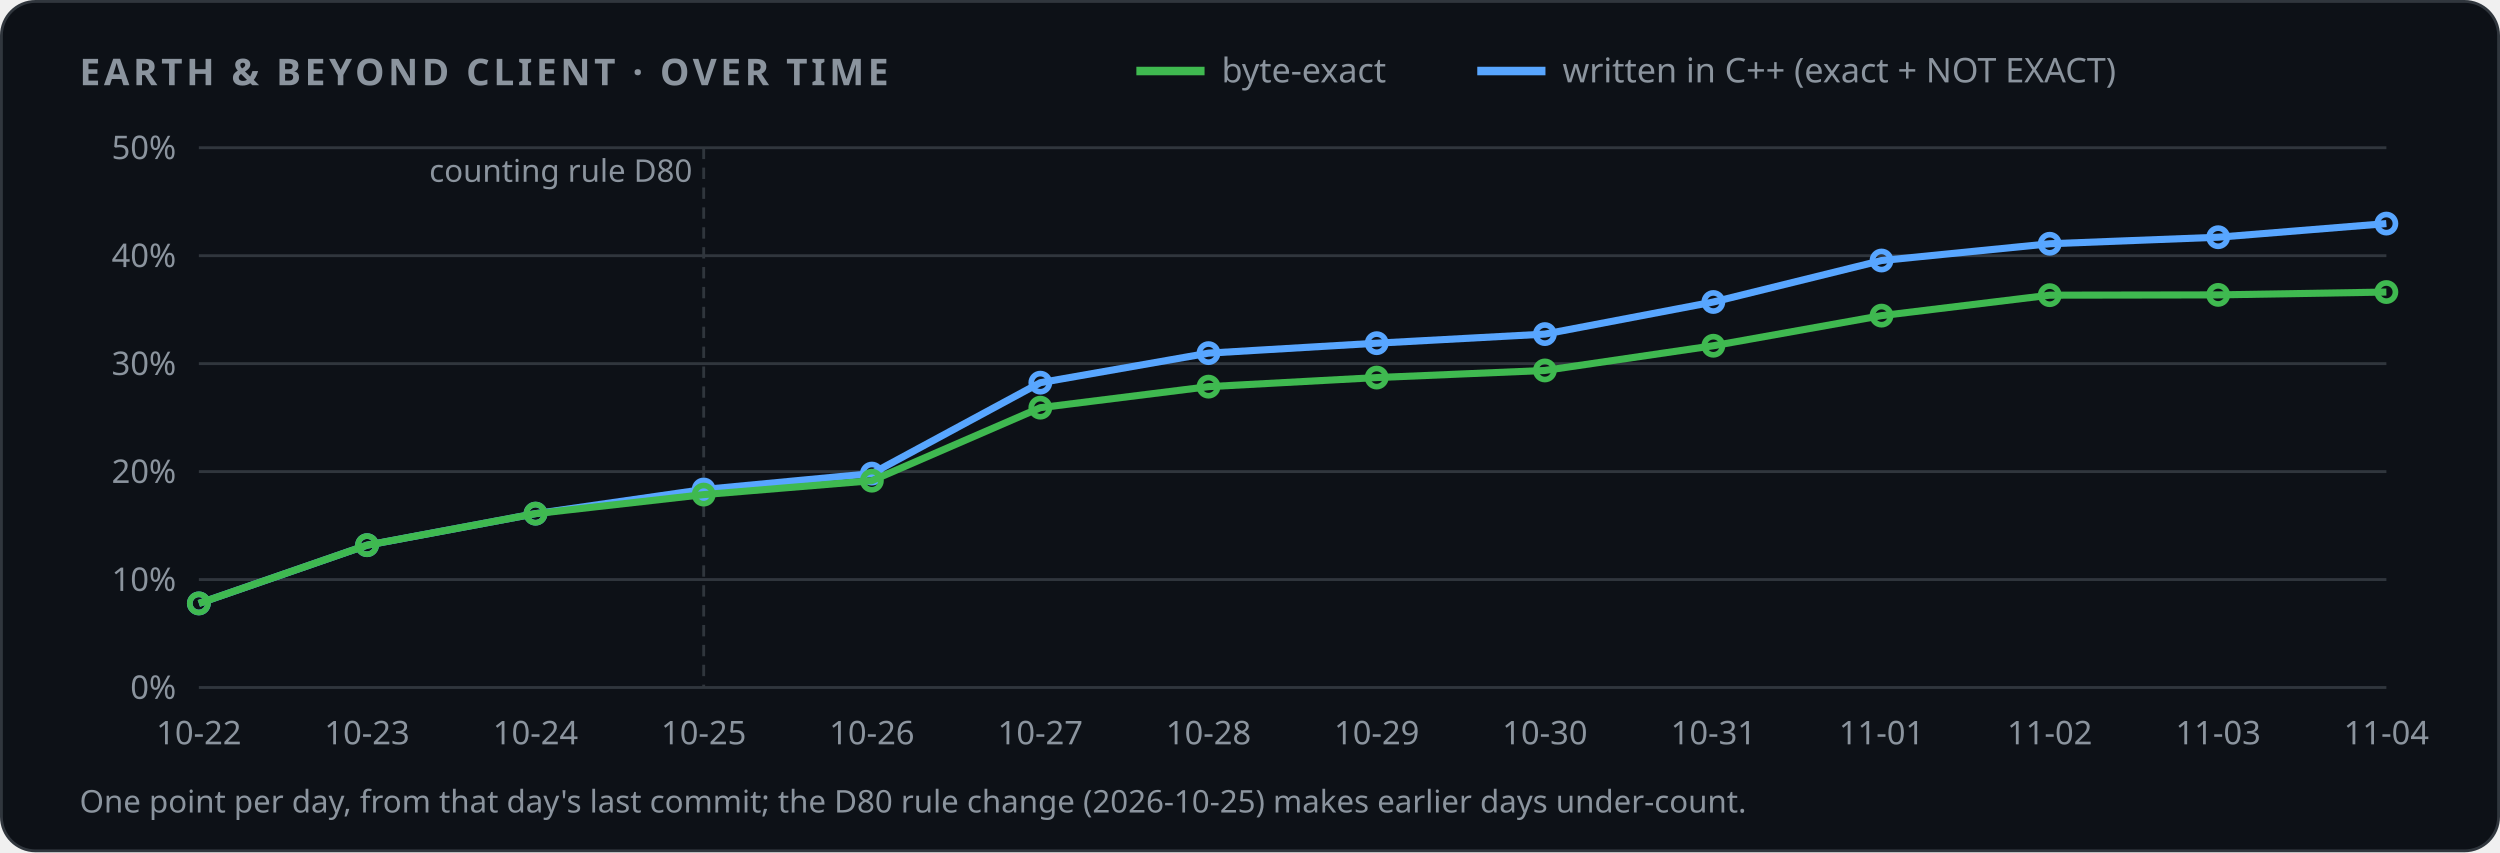
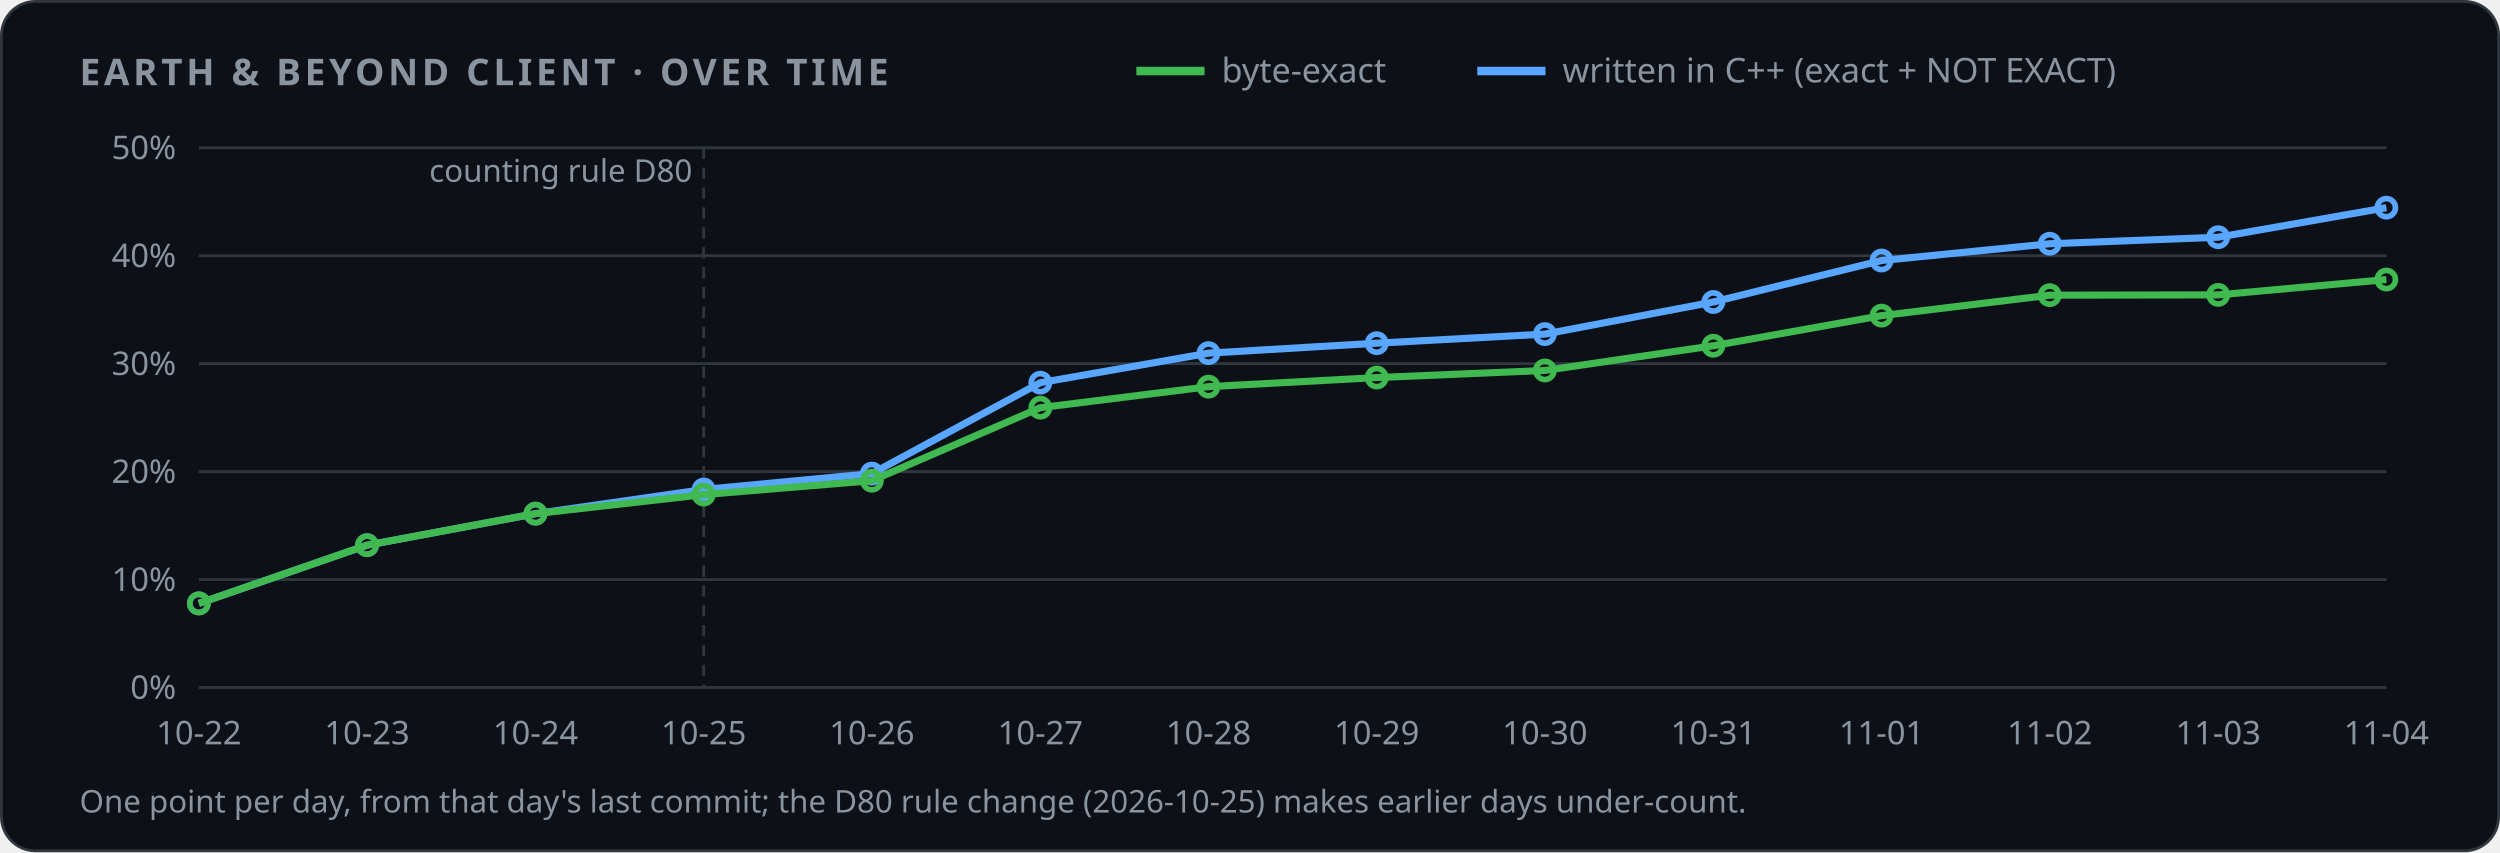
<svg xmlns="http://www.w3.org/2000/svg" width="880" height="300" viewBox="0 0 880 300" role="img" aria-labelledby="title desc">
  <style>
    .card { fill: #0d1117; stroke: #30363d; } .strong { fill: #f0f6fc; } .muted { fill: #8b949e; }
    .grid { stroke: #30363d; } .up { fill: #3fb950; } .down { fill: #f85149; }
    .s-exact { fill: #3fb950; } .s-notexact { fill: #d29922; } .s-stub { fill: #a371f7; }
    .s-third { fill: #238636; } .s-linker { fill: #1b4d2b; } .s-unattr { fill: #30363d; }
    .l-exact { stroke: #3fb950; } .l-written { stroke: #58a6ff; }
    @media (prefers-color-scheme: light) {
      .card { fill: #ffffff; stroke: #d0d7de; } .strong { fill: #1f2328; } .muted { fill: #59636e; }
      .grid { stroke: #d0d7de; } .up { fill: #1a7f37; } .down { fill: #cf222e; }
      .s-exact { fill: #1a7f37; } .s-third { fill: #4ac26b; } .s-linker { fill: #aceebb; } .s-unattr { fill: #d0d7de; }
      .l-exact { stroke: #1a7f37; } .l-written { stroke: #0969da; }
    }
  </style>
  <rect class="card" x="0.5" y="0.5" width="879" height="299" rx="12" />
  <g font-family="-apple-system,BlinkMacSystemFont,'Segoe UI','Noto Sans',Helvetica,Arial,sans-serif">
    <text x="28" y="30" class="muted" font-size="13" font-weight="600" letter-spacing="1.3">EARTH &amp; BEYOND CLIENT · OVER TIME</text>
    <line x1="400" x2="424" y1="25" y2="25" class="l-exact" stroke-width="3" />
    <text x="430" y="29" class="muted" font-size="12">byte-exact</text>
    <line x1="520" x2="544" y1="25" y2="25" class="l-written" stroke-width="3" />
    <text x="550" y="29" class="muted" font-size="12">written in C++ (exact + NOT EXACT)</text>
    <line x1="70" x2="840" y1="242.0" y2="242.0" class="grid" />
    <text x="62" y="246.0" class="muted" font-size="11.5" text-anchor="end">0%</text>
    <line x1="70" x2="840" y1="204.0" y2="204.0" class="grid" />
    <text x="62" y="208.0" class="muted" font-size="11.5" text-anchor="end">10%</text>
    <line x1="70" x2="840" y1="166.0" y2="166.0" class="grid" />
    <text x="62" y="170.0" class="muted" font-size="11.5" text-anchor="end">20%</text>
    <line x1="70" x2="840" y1="128.0" y2="128.0" class="grid" />
    <text x="62" y="132.0" class="muted" font-size="11.5" text-anchor="end">30%</text>
    <line x1="70" x2="840" y1="90.0" y2="90.0" class="grid" />
    <text x="62" y="94.0" class="muted" font-size="11.5" text-anchor="end">40%</text>
    <line x1="70" x2="840" y1="52.0" y2="52.0" class="grid" />
    <text x="62" y="56.0" class="muted" font-size="11.5" text-anchor="end">50%</text>
    <text x="70.0" y="262" class="muted" font-size="11.5" text-anchor="middle">10-22</text>
    <text x="129.2" y="262" class="muted" font-size="11.5" text-anchor="middle">10-23</text>
    <text x="188.5" y="262" class="muted" font-size="11.5" text-anchor="middle">10-24</text>
    <text x="247.7" y="262" class="muted" font-size="11.5" text-anchor="middle">10-25</text>
    <text x="306.9" y="262" class="muted" font-size="11.5" text-anchor="middle">10-26</text>
    <text x="366.2" y="262" class="muted" font-size="11.5" text-anchor="middle">10-27</text>
    <text x="425.4" y="262" class="muted" font-size="11.5" text-anchor="middle">10-28</text>
    <text x="484.6" y="262" class="muted" font-size="11.5" text-anchor="middle">10-29</text>
    <text x="543.8" y="262" class="muted" font-size="11.5" text-anchor="middle">10-30</text>
    <text x="603.1" y="262" class="muted" font-size="11.5" text-anchor="middle">10-31</text>
    <text x="662.3" y="262" class="muted" font-size="11.5" text-anchor="middle">11-01</text>
    <text x="721.5" y="262" class="muted" font-size="11.5" text-anchor="middle">11-02</text>
    <text x="780.8" y="262" class="muted" font-size="11.5" text-anchor="middle">11-03</text>
    <text x="840.0" y="262" class="muted" font-size="11.5" text-anchor="middle">11-04</text>
    <line x1="247.7" x2="247.7" y1="52" y2="242" class="grid" stroke-dasharray="4 3" />
    <text x="243.7" y="64" class="muted" font-size="11" text-anchor="end">counting rule D80</text>
-     <polyline points="70.0,212.4 129.2,191.9 188.5,180.8 247.7,172.3 306.9,166.7 366.2,134.7 425.4,124.3 484.6,120.8 543.8,117.6 603.1,106.3 662.3,91.7 721.5,85.8 780.8,83.5 840.0,78.7" fill="none" class="l-written" stroke-width="2.5" stroke-linejoin="round" />
+     <polyline points="70.0,212.4 129.2,191.9 188.5,180.8 247.7,172.3 306.9,166.7 366.2,134.7 425.4,124.3 484.6,120.8 543.8,117.6 603.1,106.3 662.3,91.7 721.5,85.8 780.8,83.5 840.0,73.1" fill="none" class="l-written" stroke-width="2.5" stroke-linejoin="round" />
    <circle cx="70.0" cy="212.4" r="3.2" class="l-written" fill="none" stroke-width="2" />
    <circle cx="129.2" cy="191.9" r="3.2" class="l-written" fill="none" stroke-width="2" />
    <circle cx="188.5" cy="180.8" r="3.2" class="l-written" fill="none" stroke-width="2" />
    <circle cx="247.7" cy="172.3" r="3.2" class="l-written" fill="none" stroke-width="2" />
    <circle cx="306.9" cy="166.7" r="3.2" class="l-written" fill="none" stroke-width="2" />
    <circle cx="366.2" cy="134.7" r="3.2" class="l-written" fill="none" stroke-width="2" />
    <circle cx="425.4" cy="124.3" r="3.2" class="l-written" fill="none" stroke-width="2" />
    <circle cx="484.6" cy="120.8" r="3.2" class="l-written" fill="none" stroke-width="2" />
    <circle cx="543.8" cy="117.6" r="3.2" class="l-written" fill="none" stroke-width="2" />
    <circle cx="603.1" cy="106.3" r="3.2" class="l-written" fill="none" stroke-width="2" />
    <circle cx="662.3" cy="91.7" r="3.2" class="l-written" fill="none" stroke-width="2" />
    <circle cx="721.5" cy="85.8" r="3.2" class="l-written" fill="none" stroke-width="2" />
    <circle cx="780.8" cy="83.5" r="3.2" class="l-written" fill="none" stroke-width="2" />
-     <circle cx="840.0" cy="78.7" r="3.2" class="l-written" fill="none" stroke-width="2" />
-     <polyline points="70.0,212.4 129.2,191.9 188.5,180.8 247.7,174.1 306.9,169.2 366.2,143.5 425.4,136.1 484.6,132.9 543.8,130.4 603.1,121.7 662.3,111.1 721.5,103.9 780.8,103.8 840.0,102.8" fill="none" class="l-exact" stroke-width="2.5" stroke-linejoin="round" />
+     <circle cx="840.0" cy="73.1" r="3.2" class="l-written" fill="none" stroke-width="2" />
+     <polyline points="70.0,212.4 129.2,191.9 188.5,180.8 247.7,174.1 306.9,169.2 366.2,143.5 425.4,136.1 484.6,132.9 543.8,130.4 603.1,121.7 662.3,111.1 721.5,103.9 780.8,103.8 840.0,98.4" fill="none" class="l-exact" stroke-width="2.5" stroke-linejoin="round" />
    <circle cx="70.0" cy="212.4" r="3.2" class="l-exact" fill="none" stroke-width="2" />
    <circle cx="129.2" cy="191.9" r="3.2" class="l-exact" fill="none" stroke-width="2" />
    <circle cx="188.5" cy="180.8" r="3.2" class="l-exact" fill="none" stroke-width="2" />
    <circle cx="247.7" cy="174.1" r="3.2" class="l-exact" fill="none" stroke-width="2" />
    <circle cx="306.9" cy="169.2" r="3.2" class="l-exact" fill="none" stroke-width="2" />
    <circle cx="366.2" cy="143.5" r="3.2" class="l-exact" fill="none" stroke-width="2" />
    <circle cx="425.4" cy="136.1" r="3.2" class="l-exact" fill="none" stroke-width="2" />
    <circle cx="484.6" cy="132.9" r="3.2" class="l-exact" fill="none" stroke-width="2" />
    <circle cx="543.8" cy="130.4" r="3.2" class="l-exact" fill="none" stroke-width="2" />
    <circle cx="603.1" cy="121.7" r="3.2" class="l-exact" fill="none" stroke-width="2" />
    <circle cx="662.3" cy="111.1" r="3.2" class="l-exact" fill="none" stroke-width="2" />
    <circle cx="721.5" cy="103.9" r="3.2" class="l-exact" fill="none" stroke-width="2" />
    <circle cx="780.8" cy="103.8" r="3.2" class="l-exact" fill="none" stroke-width="2" />
-     <circle cx="840.0" cy="102.8" r="3.2" class="l-exact" fill="none" stroke-width="2" />
+     <circle cx="840.0" cy="98.4" r="3.2" class="l-exact" fill="none" stroke-width="2" />
    <text x="28" y="286" class="muted" font-size="11">One point per day, from that day's last commit; the D80 rule change (2026-10-25) makes earlier days under-count.</text>
  </g>
</svg>
